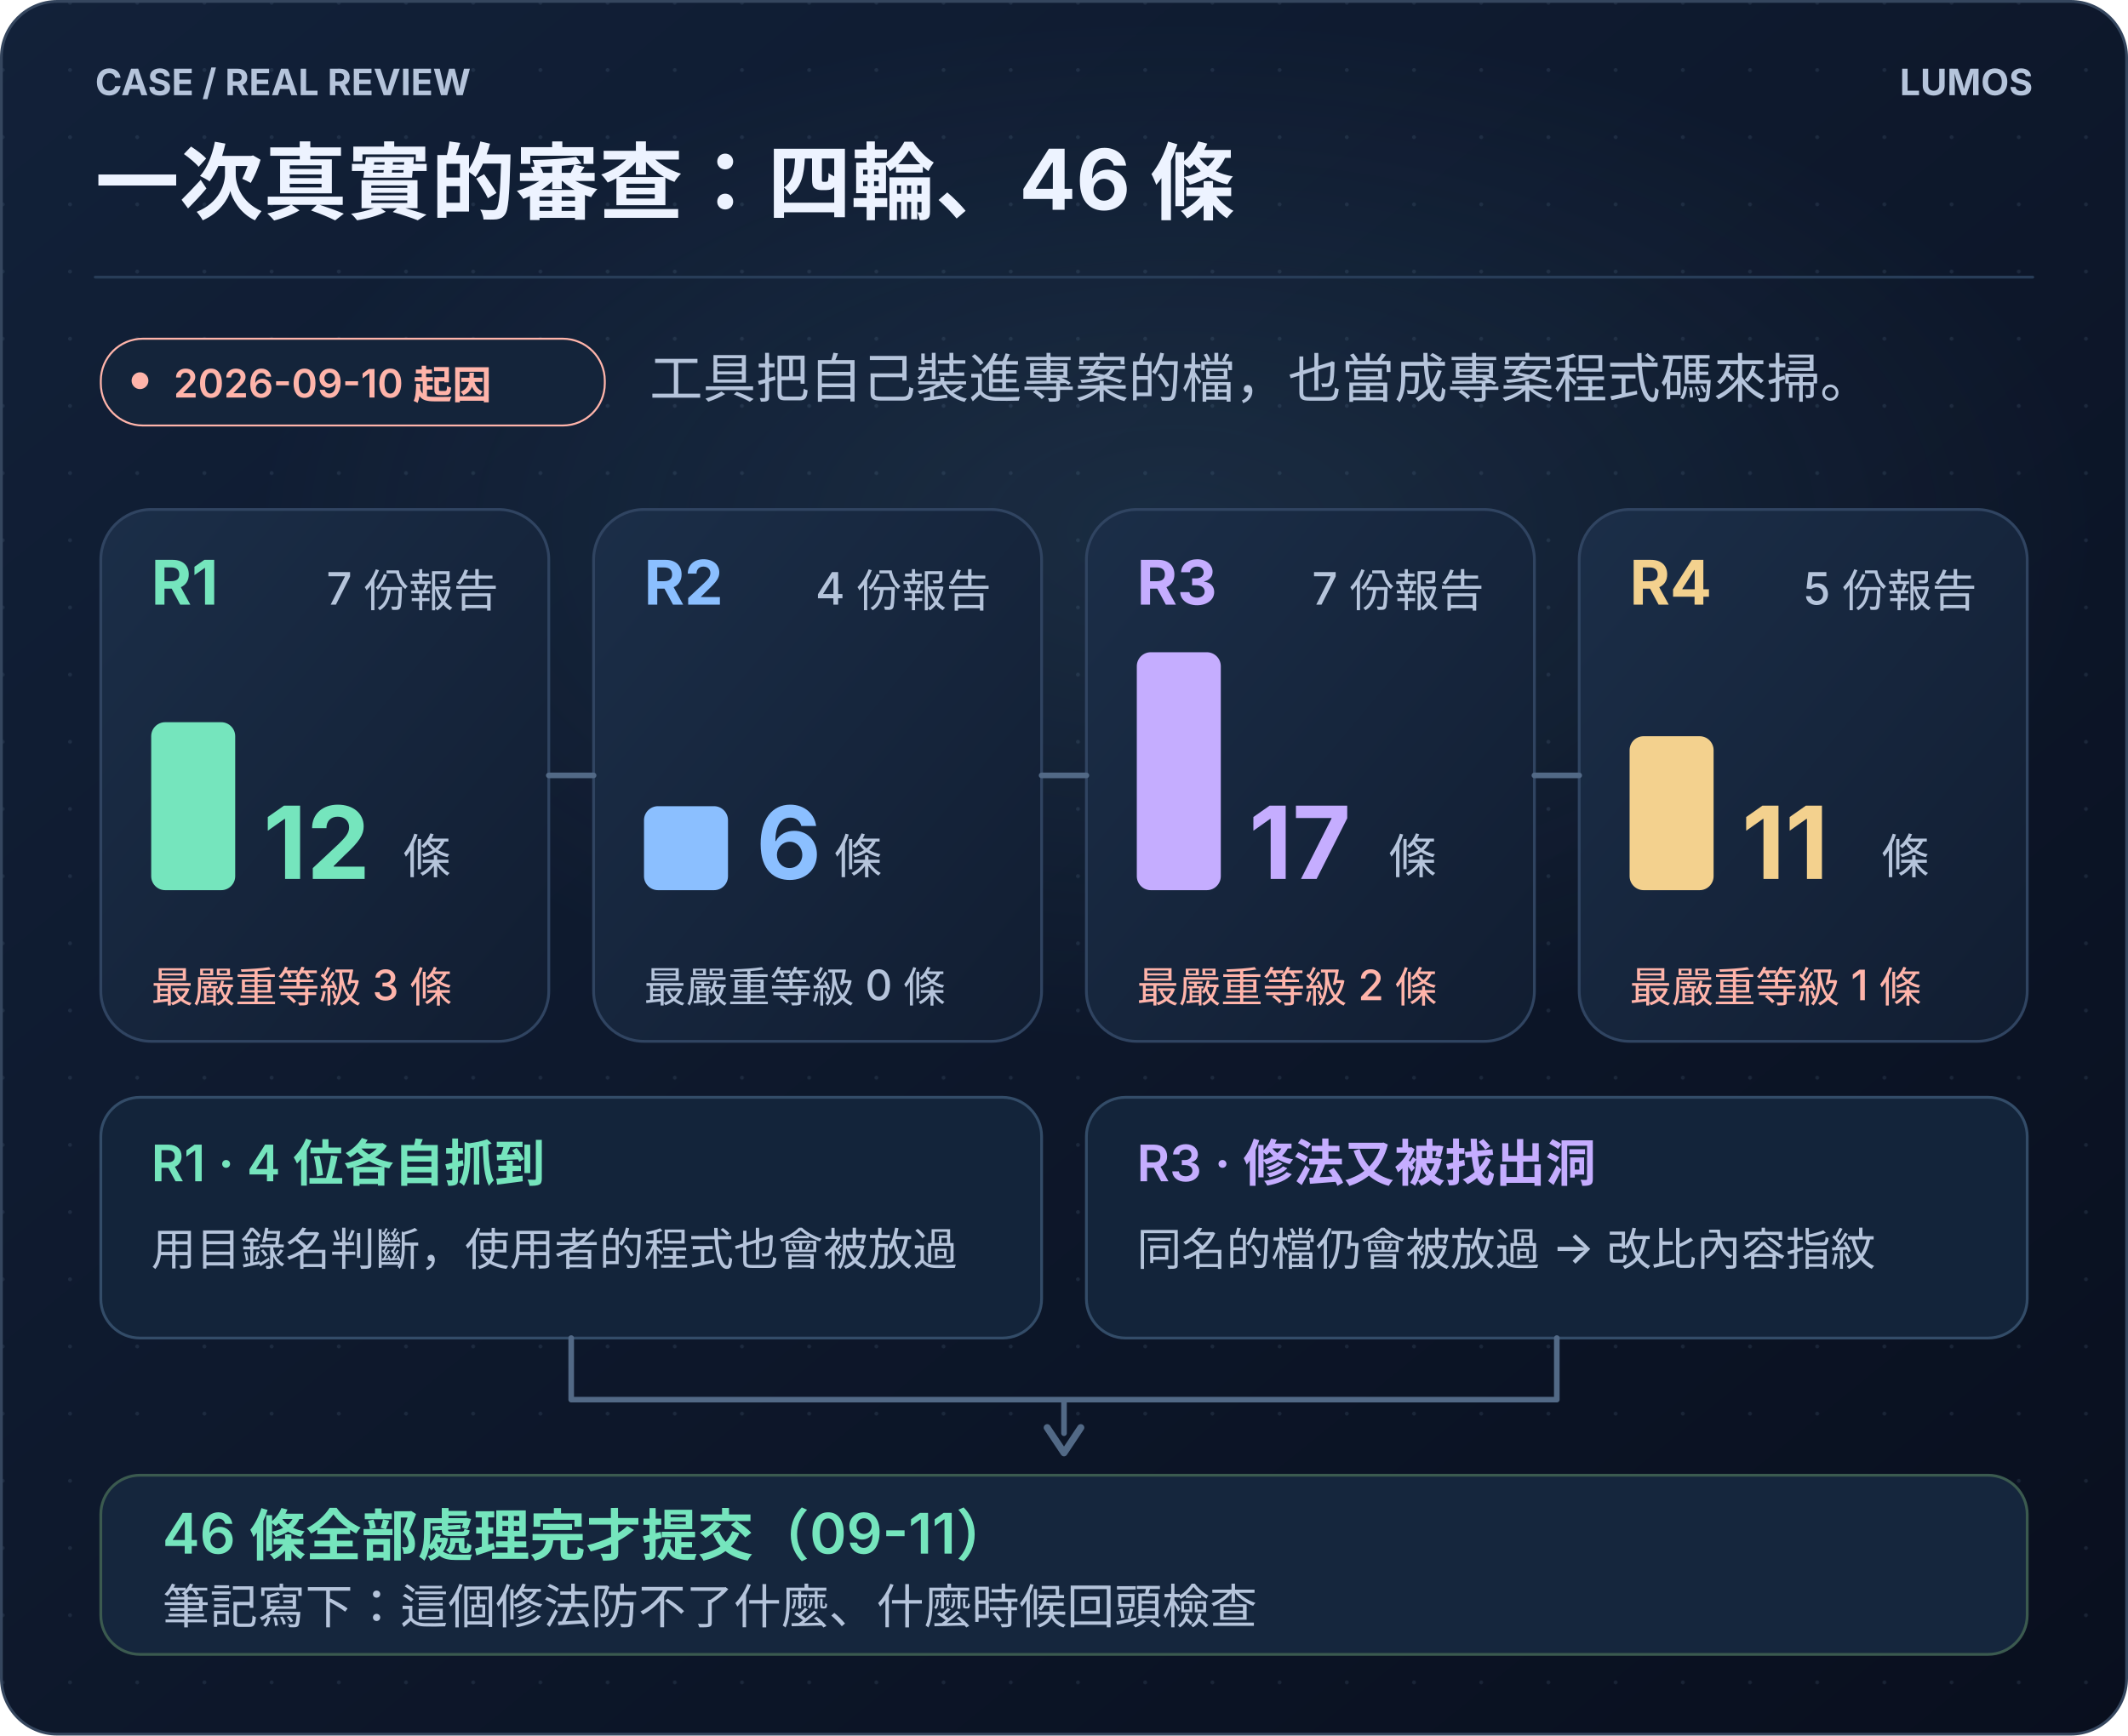
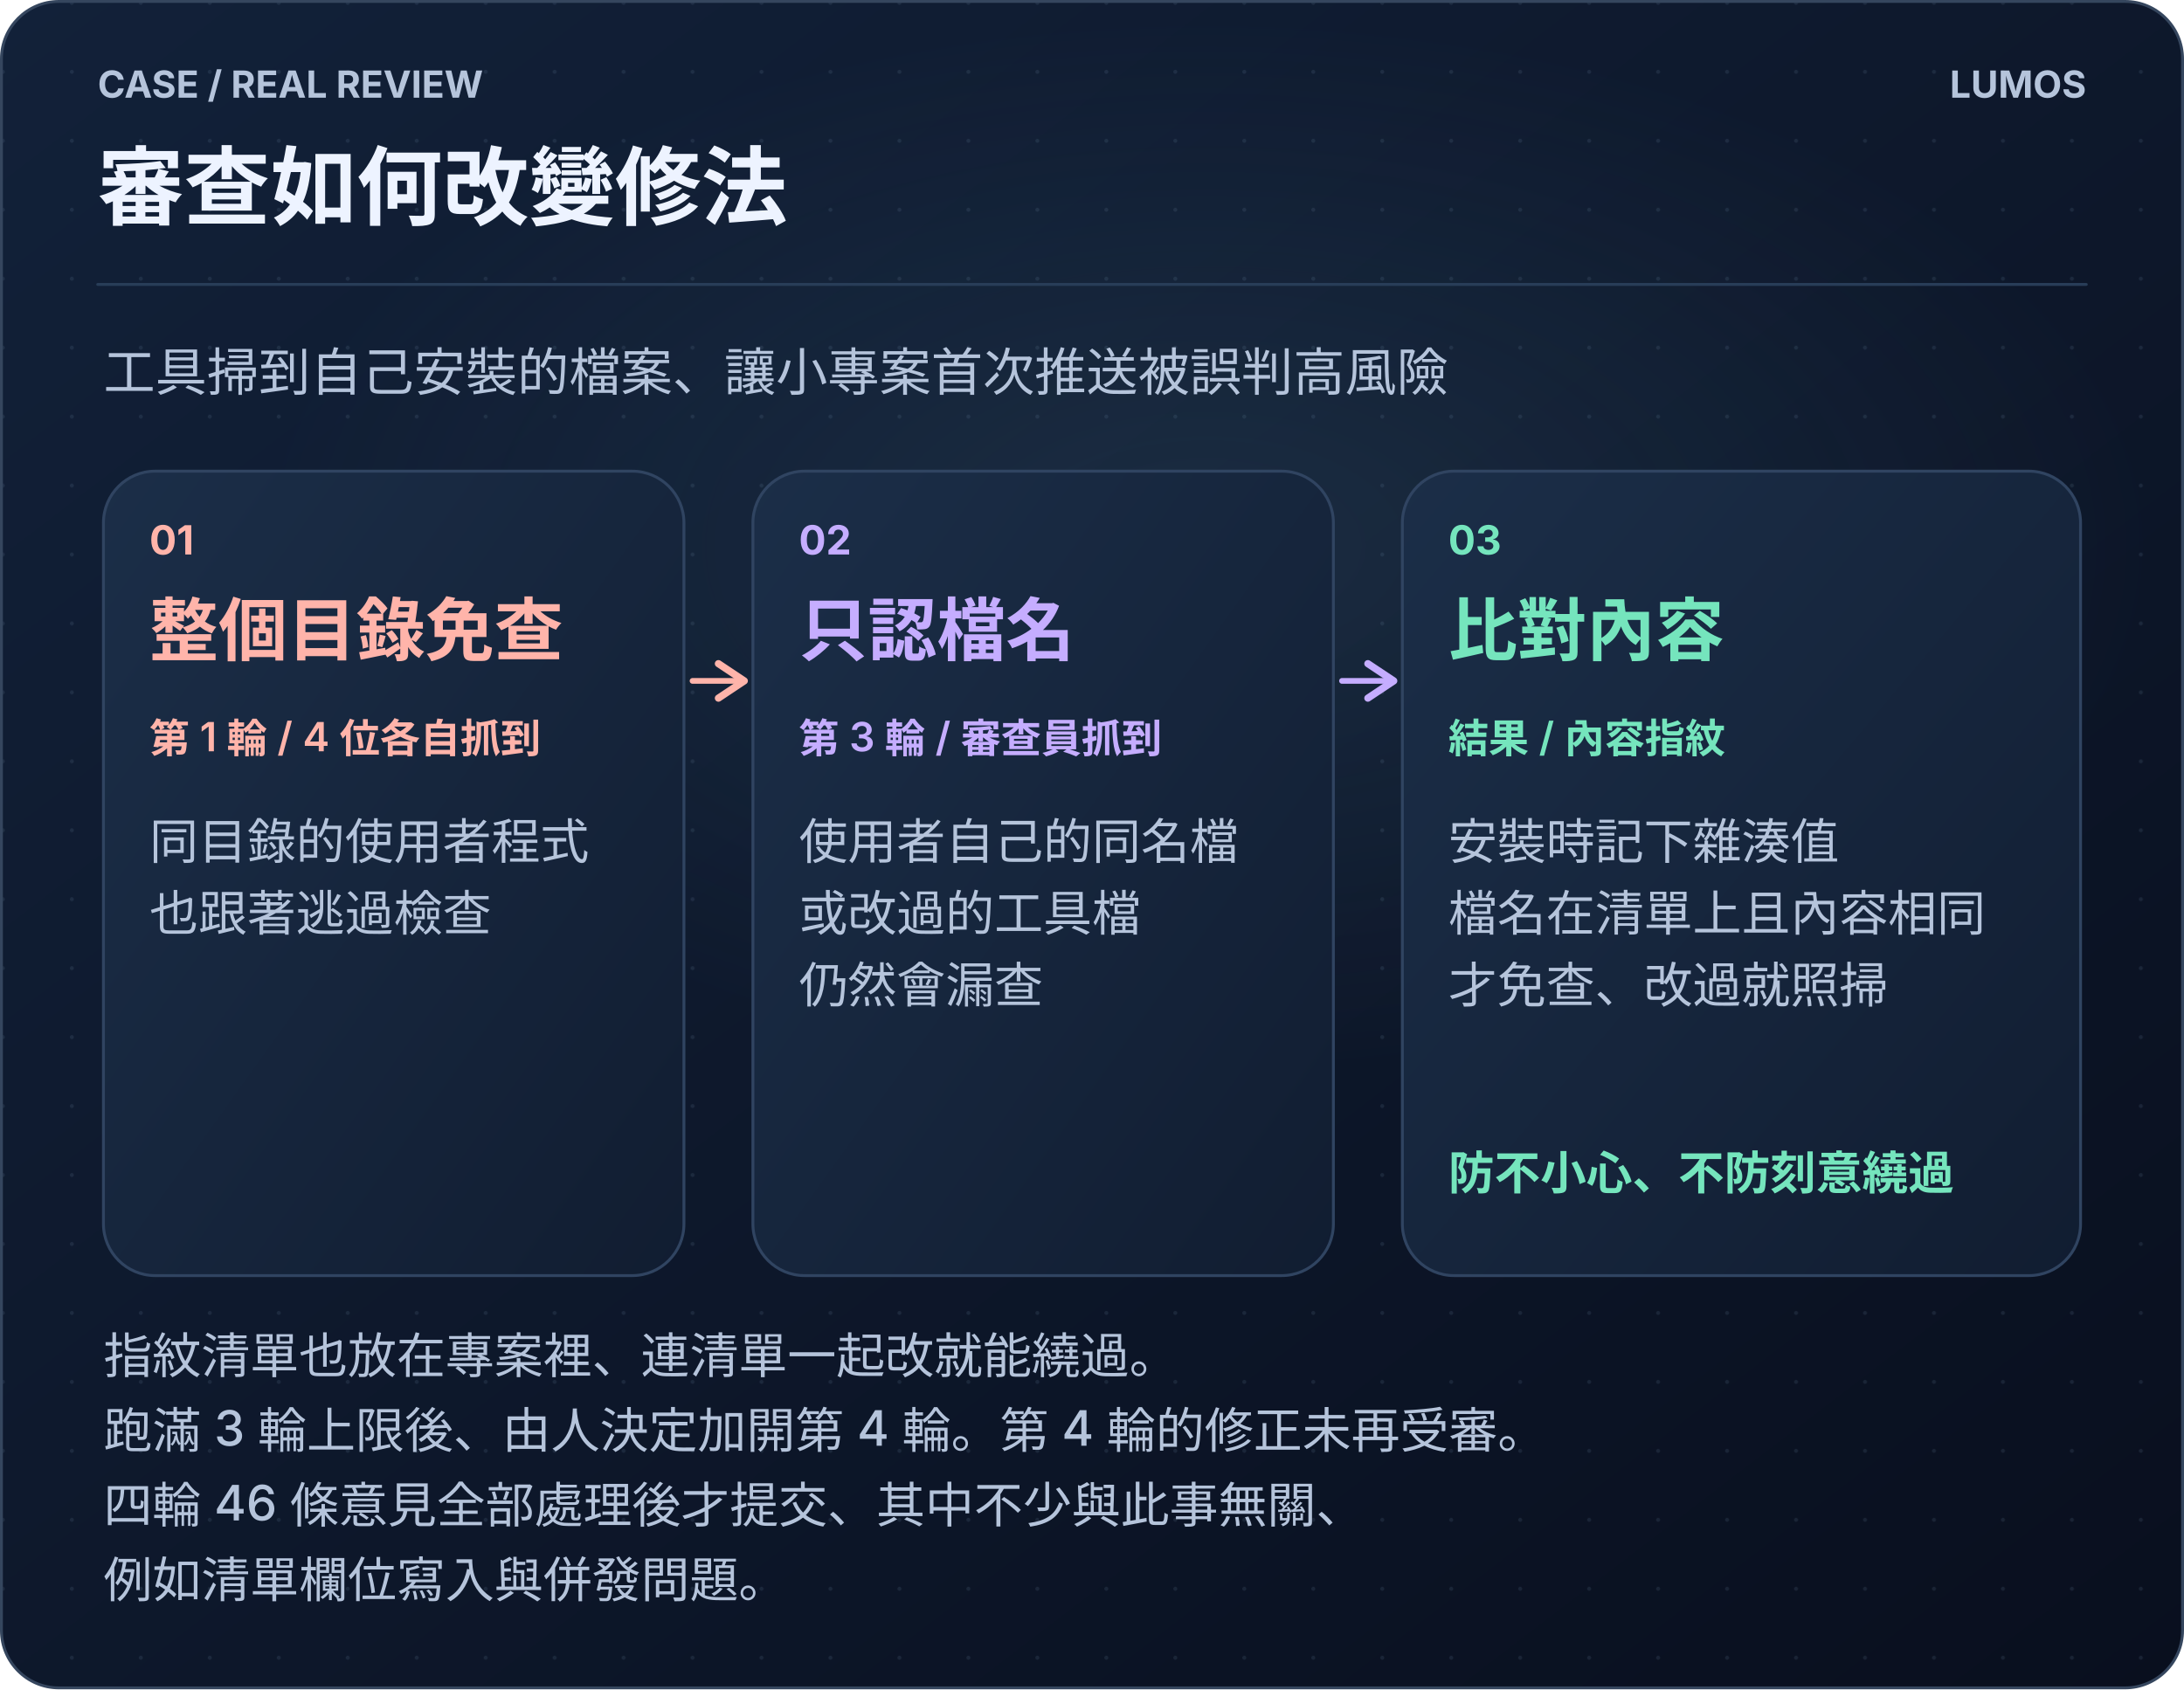
- <svg xmlns="http://www.w3.org/2000/svg" width="760" height="620" viewBox="0 0 760 620" role="img" aria-labelledby="title desc">
+ <svg xmlns="http://www.w3.org/2000/svg" width="760" height="588" viewBox="0 0 760 588" role="img" aria-labelledby="title desc">
  <defs>
    <linearGradient id="bg" x1="0" y1="0" x2="1" y2="1">
      <stop stop-color="#122139" />
      <stop offset="1" stop-color="#090f1e" />
    </linearGradient>
    <linearGradient id="panel" x1="0" y1="0" x2="1" y2="1">
      <stop stop-color="#1b2e48" />
      <stop offset="1" stop-color="#111d31" />
    </linearGradient>
    <radialGradient id="halo">
      <stop stop-color="#73b8d7" stop-opacity=".12" />
      <stop offset="1" stop-color="#73b8d7" stop-opacity="0" />
    </radialGradient>
    <pattern id="grid" width="24" height="24" patternUnits="userSpaceOnUse">
      <circle cx="1" cy="1" r=".7" fill="#718da9" opacity=".15" />
    </pattern>
  </defs>
-   <rect x=".5" y=".5" width="759" height="619" rx="20" fill="url(#bg)" stroke="#35465e" />
-   <rect x="1" y="1" width="758" height="618" rx="20" fill="url(#grid)" />
+   <rect x=".5" y=".5" width="759" height="587" rx="20" fill="url(#bg)" stroke="#35465e" />
+   <rect x="1" y="1" width="758" height="586" rx="20" fill="url(#grid)" />
  <ellipse cx="420" cy="190" rx="335" ry="185" fill="url(#halo)" />
  <g font-family="Inter, 'PingFang TC', 'Noto Sans TC', 'Microsoft JhengHei', system-ui, sans-serif">
    <text x="34" y="34" font-size="13" fill="#b5c4db" text-anchor="start" font-weight="650">CASE / REAL REVIEW</text>
-     <text x="34" y="76" font-size="30" fill="#edf3ff" text-anchor="start" font-weight="650">一次真實的審查：四輪、46 條</text>
+     <text x="34" y="76" font-size="30" fill="#edf3ff" text-anchor="start" font-weight="650">審查如何改變修法</text>
    <path d="M34 99H726" fill="none" stroke="#283d58" stroke-width="1" stroke-linecap="round" stroke-linejoin="round" />
    <text x="726" y="34" font-size="13" fill="#b5c4db" text-anchor="end" font-weight="650">LUMOS</text>
-     <rect x="36" y="121" width="180" height="31" rx="15" fill="#14243a" stroke="#ffb4aa" stroke-width="0.7" />
-     <circle cx="50" cy="136" r="3" fill="#ffb4aa" stroke="none" stroke-width="1" />
-     <text x="62" y="142" font-size="14" fill="#ffb4aa" text-anchor="start" font-weight="600">2026-09-10 起因</text>
-     <text x="232" y="142" font-size="19" fill="#b5c4db" text-anchor="start" font-weight="450">工具把自己裝進專案的檔，也當成專案程式碼來掃。</text>
-     <rect x="36" y="182" width="160" height="190" rx="18" fill="url(#panel)" stroke="#304461" stroke-width="1" />
-     <text x="54" y="216" font-size="22" fill="#75e5bd" text-anchor="start" font-weight="650">R1</text>
-     <text x="178" y="216" font-size="16" fill="#b5c4db" text-anchor="end" font-weight="450">7 份報告</text>
-     <rect x="54" y="258" width="30" height="60" rx="5" fill="#75e5bd" stroke="none" stroke-width="1" />
-     <text x="94" y="314" font-size="36" fill="#75e5bd" text-anchor="start" font-weight="650">12</text>
-     <text x="144" y="312" font-size="17" fill="#b5c4db" text-anchor="start" font-weight="450">條</text>
-     <text x="54" y="358" font-size="15" fill="#ffb4aa" text-anchor="start" font-weight="450">最嚴重等級 3 條</text>
-     <rect x="212" y="182" width="160" height="190" rx="18" fill="url(#panel)" stroke="#304461" stroke-width="1" />
-     <text x="230" y="216" font-size="22" fill="#8bbfff" text-anchor="start" font-weight="650">R2</text>
-     <text x="354" y="216" font-size="16" fill="#b5c4db" text-anchor="end" font-weight="450">4 份報告</text>
-     <rect x="230" y="288" width="30" height="30" rx="5" fill="#8bbfff" stroke="none" stroke-width="1" />
-     <text x="270" y="314" font-size="36" fill="#8bbfff" text-anchor="start" font-weight="650">6</text>
-     <text x="298" y="312" font-size="17" fill="#b5c4db" text-anchor="start" font-weight="450">條</text>
-     <text x="230" y="358" font-size="15" fill="#b5c4db" text-anchor="start" font-weight="450">最嚴重等級 0 條</text>
-     <rect x="388" y="182" width="160" height="190" rx="18" fill="url(#panel)" stroke="#304461" stroke-width="1" />
-     <text x="406" y="216" font-size="22" fill="#c5adff" text-anchor="start" font-weight="650">R3</text>
-     <text x="530" y="216" font-size="16" fill="#b5c4db" text-anchor="end" font-weight="450">7 份報告</text>
-     <rect x="406" y="233" width="30" height="85" rx="5" fill="#c5adff" stroke="none" stroke-width="1" />
-     <text x="446" y="314" font-size="36" fill="#c5adff" text-anchor="start" font-weight="650">17</text>
-     <text x="496" y="312" font-size="17" fill="#b5c4db" text-anchor="start" font-weight="450">條</text>
-     <text x="406" y="358" font-size="15" fill="#ffb4aa" text-anchor="start" font-weight="450">最嚴重等級 2 條</text>
-     <rect x="564" y="182" width="160" height="190" rx="18" fill="url(#panel)" stroke="#304461" stroke-width="1" />
-     <text x="582" y="216" font-size="22" fill="#f3d18e" text-anchor="start" font-weight="650">R4</text>
-     <text x="706" y="216" font-size="16" fill="#b5c4db" text-anchor="end" font-weight="450">5 份報告</text>
-     <rect x="582" y="263" width="30" height="55" rx="5" fill="#f3d18e" stroke="none" stroke-width="1" />
-     <text x="622" y="314" font-size="36" fill="#f3d18e" text-anchor="start" font-weight="650">11</text>
-     <text x="672" y="312" font-size="17" fill="#b5c4db" text-anchor="start" font-weight="450">條</text>
-     <text x="582" y="358" font-size="15" fill="#ffb4aa" text-anchor="start" font-weight="450">最嚴重等級 1 條</text>
-     <path d="M196 277H212M372 277H388M548 277H564" fill="none" stroke="#526986" stroke-width="2" stroke-linecap="round" stroke-linejoin="round" />
-     <rect x="36" y="392" width="336" height="86" rx="14" fill="#13243a" stroke="#334c68" stroke-width="1" />
-     <text x="54" y="422" font-size="18" fill="#75e5bd" text-anchor="start" font-weight="600">R1 · 4 位各自抓到</text>
-     <text x="54" y="452" font-size="16" fill="#b5c4db" text-anchor="start" font-weight="450">用目錄名判斷，使用者的程式也會被放過</text>
-     <rect x="388" y="392" width="336" height="86" rx="14" fill="#13243a" stroke="#334c68" stroke-width="1" />
-     <text x="406" y="422" font-size="18" fill="#c5adff" text-anchor="start" font-weight="600">R3 · 修法又被找出洞</text>
-     <text x="406" y="452" font-size="16" fill="#b5c4db" text-anchor="start" font-weight="450">同名的檔仍會被放過 → 改比內容指紋</text>
-     <path d="M204 478V500H556V478M380 500V512" fill="none" stroke="#526986" stroke-width="2" stroke-linecap="round" stroke-linejoin="round" />
-     <polyline points="374,510 380,519 386,510" fill="none" stroke="#526986" stroke-width="2.5" stroke-linecap="round" stroke-linejoin="round" />
-     <rect x="36" y="527" width="688" height="64" rx="14" fill="#15263d" stroke="#3b5a4f" stroke-width="1" />
-     <text x="58" y="555" font-size="20" fill="#75e5bd" text-anchor="start" font-weight="600">46 條全部處理完才提交（09-11）</text>
-     <text x="58" y="580" font-size="17" fill="#b5c4db" text-anchor="start" font-weight="450">筆記寫下：這個修法防不了什麼、什麼時候回頭檢查</text>
+     <text x="36" y="136" font-size="18" fill="#b5c4db" text-anchor="start" font-weight="450">工具掃到自己安裝的檔案、讓小專案首次推送被誤判高風險</text>
+     <rect x="36" y="164" width="202" height="280" rx="18" fill="url(#panel)" stroke="#304461" stroke-width="1" />
+     <text x="52" y="193" font-size="14" fill="#ffb4aa" text-anchor="start" font-weight="650">01</text>
+     <text x="52" y="228" font-size="24" fill="#ffb4aa" text-anchor="start" font-weight="600">整個目錄免查</text>
+     <text x="52" y="262" font-size="14" fill="#ffb4aa" text-anchor="start" font-weight="600">第 1 輪 / 4 位各自抓到</text>
+     <text x="52" y="299" font-size="17" fill="#b5c4db" text-anchor="start" font-weight="450">同目錄的使用者程式</text>
+     <text x="52" y="324" font-size="17" fill="#b5c4db" text-anchor="start" font-weight="450">也跟著逃過檢查</text>
+     <path d="M241 237H258" fill="none" stroke="#ffb4aa" stroke-width="2" stroke-linecap="round" stroke-linejoin="round" />
+     <polyline points="250,231 259,237 250,243" fill="none" stroke="#ffb4aa" stroke-width="2.5" stroke-linecap="round" stroke-linejoin="round" />
+     <rect x="262" y="164" width="202" height="280" rx="18" fill="url(#panel)" stroke="#304461" stroke-width="1" />
+     <text x="278" y="193" font-size="14" fill="#c5adff" text-anchor="start" font-weight="650">02</text>
+     <text x="278" y="228" font-size="24" fill="#c5adff" text-anchor="start" font-weight="600">只認檔名</text>
+     <text x="278" y="262" font-size="14" fill="#c5adff" text-anchor="start" font-weight="600">第 3 輪 / 審查員抓到</text>
+     <text x="278" y="299" font-size="17" fill="#b5c4db" text-anchor="start" font-weight="450">使用者自己的同名檔</text>
+     <text x="278" y="324" font-size="17" fill="#b5c4db" text-anchor="start" font-weight="450">或改過的工具檔</text>
+     <text x="278" y="349" font-size="17" fill="#b5c4db" text-anchor="start" font-weight="450">仍然會漏查</text>
+     <path d="M467 237H484" fill="none" stroke="#c5adff" stroke-width="2" stroke-linecap="round" stroke-linejoin="round" />
+     <polyline points="476,231 485,237 476,243" fill="none" stroke="#c5adff" stroke-width="2.5" stroke-linecap="round" stroke-linejoin="round" />
+     <rect x="488" y="164" width="236" height="280" rx="18" fill="url(#panel)" stroke="#304461" stroke-width="1" />
+     <text x="504" y="193" font-size="14" fill="#75e5bd" text-anchor="start" font-weight="650">03</text>
+     <text x="504" y="228" font-size="24" fill="#75e5bd" text-anchor="start" font-weight="600">比對內容</text>
+     <text x="504" y="262" font-size="14" fill="#75e5bd" text-anchor="start" font-weight="600">結果 / 內容指紋</text>
+     <text x="504" y="299" font-size="17" fill="#b5c4db" text-anchor="start" font-weight="450">安裝時記下雜湊值</text>
+     <text x="504" y="324" font-size="17" fill="#b5c4db" text-anchor="start" font-weight="450">檔名在清單上且內容相同</text>
+     <text x="504" y="349" font-size="17" fill="#b5c4db" text-anchor="start" font-weight="450">才免查、改過就照掃</text>
+     <text x="504" y="414" font-size="16" fill="#75e5bd" text-anchor="start" font-weight="600">防不小心、不防刻意繞過</text>
+     <text x="36" y="478" font-size="17" fill="#b5c4db" text-anchor="start" font-weight="450">指紋清單也放在專案裡、連清單一起改就能繞過。</text>
+     <text x="36" y="504" font-size="17" fill="#b5c4db" text-anchor="start" font-weight="450">跑滿 3 輪上限後、由人決定加開第 4 輪。第 4 輪的修正未再受審。</text>
+     <text x="36" y="530" font-size="17" fill="#b5c4db" text-anchor="start" font-weight="450">四輪 46 條意見全部處理後才提交、其中不少與此事無關、</text>
+     <text x="36" y="556" font-size="17" fill="#b5c4db" text-anchor="start" font-weight="450">例如清單欄位寫入與併發問題。</text>
  </g>
</svg>
